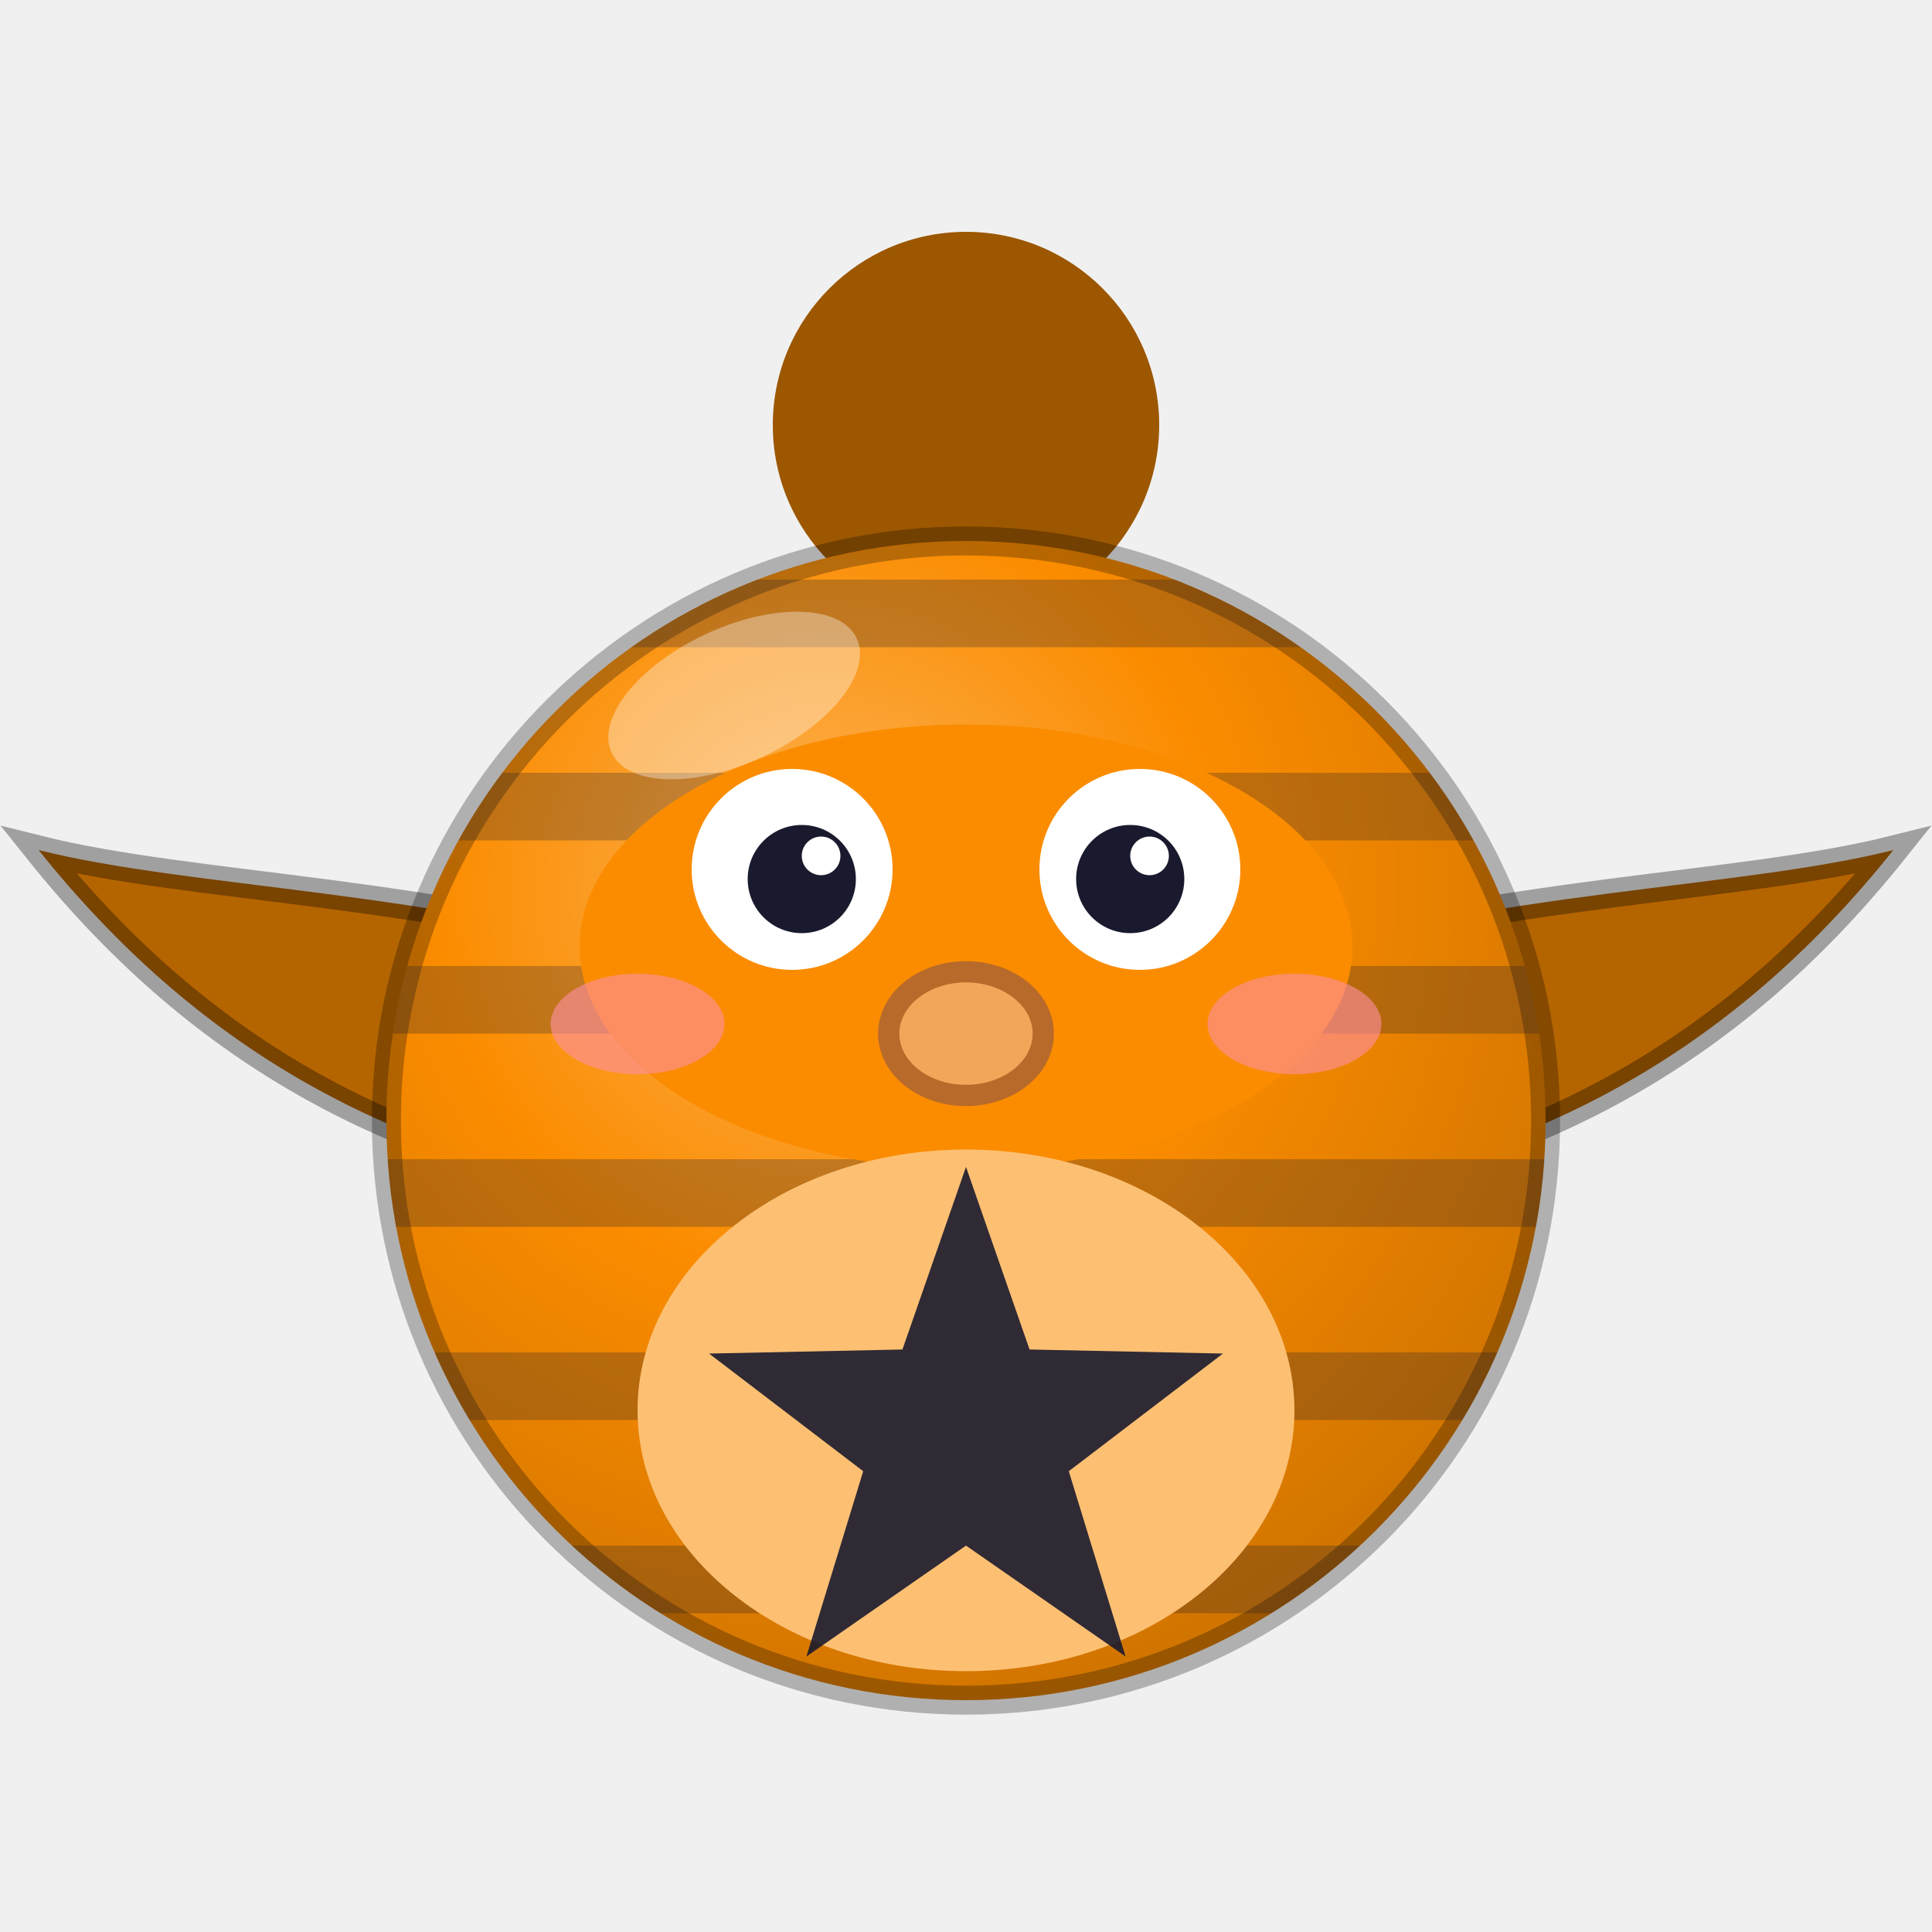
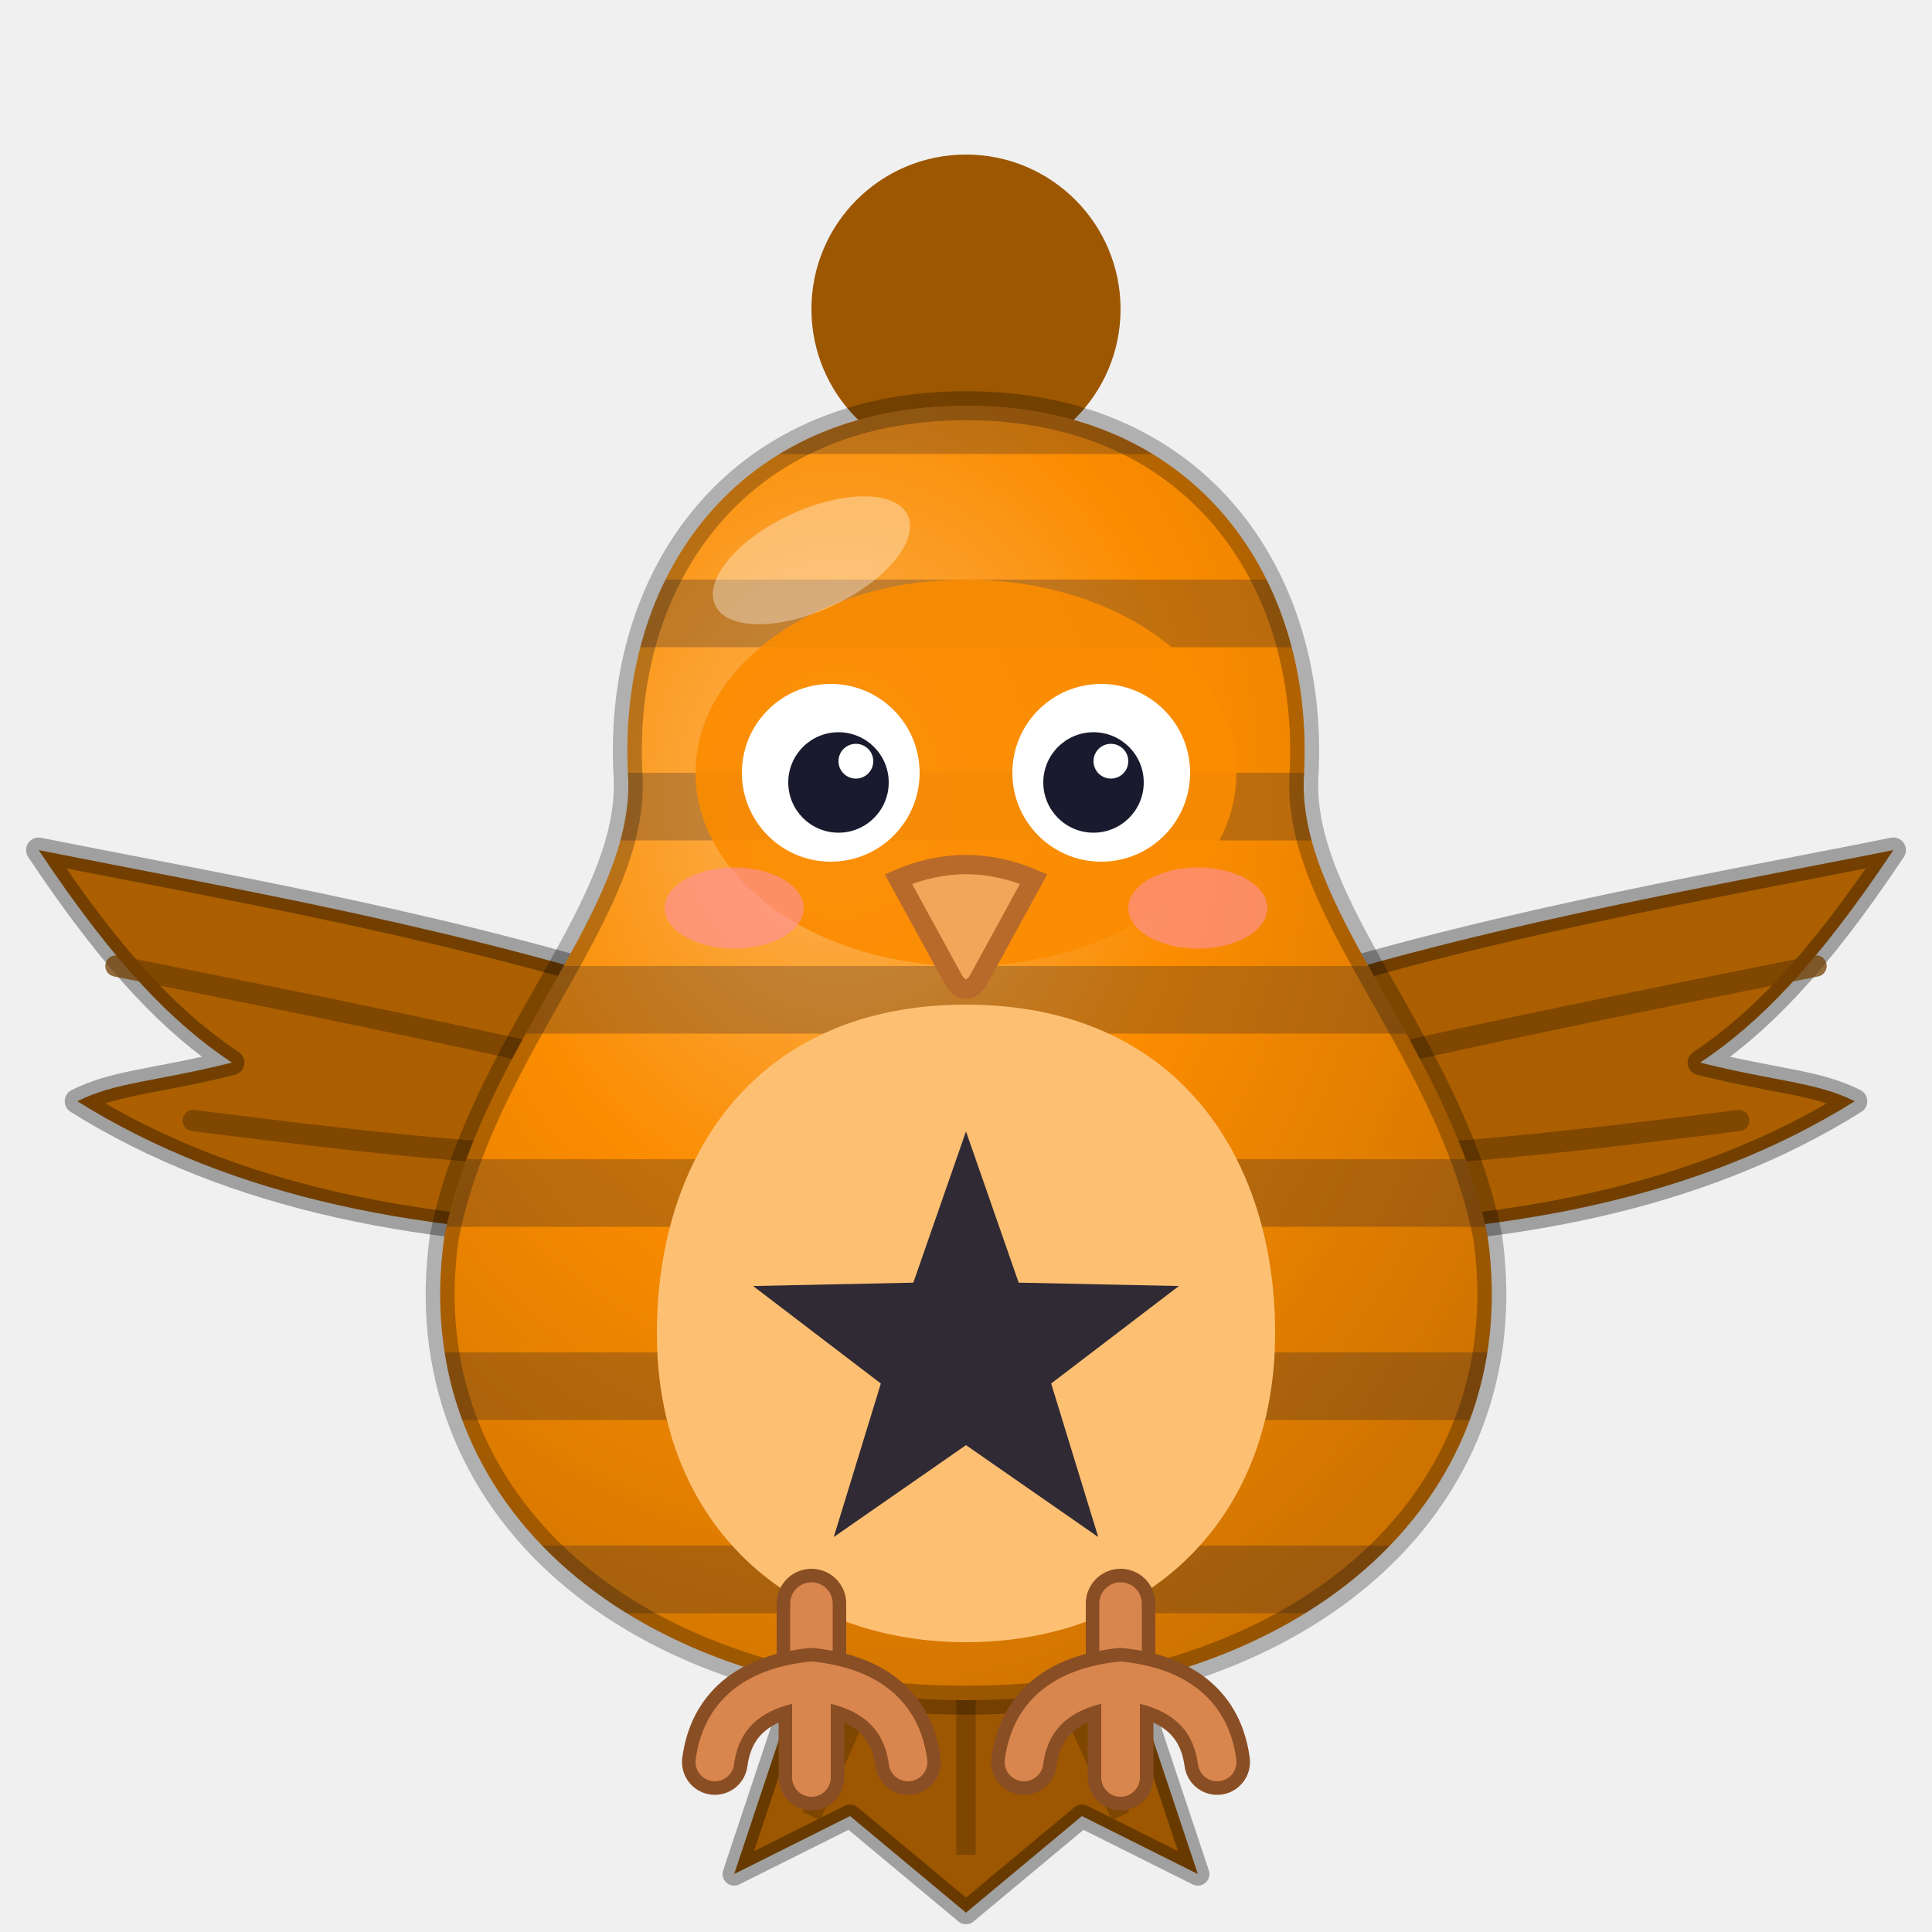
- <svg xmlns="http://www.w3.org/2000/svg" viewBox="0 0 100 100" data-color="orange" data-expr="idle" data-frame="mid">
+ <svg xmlns="http://www.w3.org/2000/svg" viewBox="0 0 100 100" data-color="orange" data-expr="idle" data-frame="mid" data-ver="4">
  <defs>
    <radialGradient id="borange" cx="38%" cy="30%" r="75%">
      <stop offset="0" stop-color="#FCB459" />
      <stop offset=".45" stop-color="#FB8C00" />
      <stop offset="1" stop-color="#CE7300" />
    </radialGradient>
    <pattern id="ptorange" width="10" height="10" patternUnits="userSpaceOnUse">
      <g opacity=".26">
        <rect width="10" height="3.5" fill="#1A1A2E" />
      </g>
    </pattern>
    <clipPath id="cborange">
-       <circle cx="50" cy="58" r="30" />
+       <path d="M50 21 C62 21 68 30 67.5 40 C67 47 75 54 77 64 C79 78 67 88 50 88 C33 88 21 78 23 64 C25 54 33 47 32.5 40 C32 30 38 21 50 21Z" />
    </clipPath>
  </defs>
-   <g fill="#B56500" stroke="#0005" stroke-width="1.5">
-     <path class="wing wing-l" d="M36 50 C22 46 10 46 2 44 C10 54 20 60 34 62z" />
-     <path class="wing wing-r" d="M64 50 C78 46 90 46 98 44 C90 54 80 60 66 62z" />
-   </g>
-   <g transform="translate(50 32) scale(1.25) translate(-50 -32)">
+   <path d="M43 82 L38 97 L44 94 L50 99 L56 94 L62 97 L57 82Z" fill="#9D5700" stroke="#0005" stroke-width="1.2" stroke-linejoin="round" />
+   <path d="M50 86 V96 M46 85 L42 94 M54 85 L58 94" fill="none" stroke="#713F00" stroke-width="1" opacity=".7" />
+   <g class="crest" transform="translate(0 -8)">
    <circle cx="50" cy="24" r="8" fill="#9C5700" />
  </g>
-   <circle cx="50" cy="58" r="30" fill="url(#borange)" stroke="#0004" stroke-width="1.5" />
-   <rect x="18" y="26" width="64" height="64" fill="url(#ptorange)" clip-path="url(#cborange)" />
-   <ellipse cx="50" cy="49" rx="20" ry="11.5" fill="#FB8C00" />
-   <ellipse cx="50" cy="73" rx="17" ry="13.5" fill="#FDC073" />
-   <g transform="translate(50 73) scale(.7) translate(-50 -50)">
+   <g class="wing wing-l">
+     <path class="wing-shape" d="M36 52 C24 48 12 46 2 44 C6 50 9 53 12 55 C8 56 6 56 4 57 C12 62 22 64 34 64Z" fill="#AB5F00" stroke="#0005" stroke-width="1.3" stroke-linejoin="round" />
+     <path d="M34 56 C26 54 16 52 6 50 M34 60 C26 60 18 59 10 58" fill="none" stroke="#713F00" stroke-width="1.1" stroke-linecap="round" opacity=".75" />
+   </g>
+   <g class="wing wing-r" transform="translate(100 0) scale(-1 1)">
+     <path class="wing-shape" d="M36 52 C24 48 12 46 2 44 C6 50 9 53 12 55 C8 56 6 56 4 57 C12 62 22 64 34 64Z" fill="#AB5F00" stroke="#0005" stroke-width="1.3" stroke-linejoin="round" />
+     <path d="M34 56 C26 54 16 52 6 50 M34 60 C26 60 18 59 10 58" fill="none" stroke="#713F00" stroke-width="1.1" stroke-linecap="round" opacity=".75" />
+   </g>
+   <path d="M50 21 C62 21 68 30 67.5 40 C67 47 75 54 77 64 C79 78 67 88 50 88 C33 88 21 78 23 64 C25 54 33 47 32.5 40 C32 30 38 21 50 21Z" fill="url(#borange)" stroke="#0004" stroke-width="1.5" />
+   <rect x="18" y="18" width="64" height="72" fill="url(#ptorange)" clip-path="url(#cborange)" />
+   <ellipse cx="50" cy="40" rx="14" ry="10" fill="#FB8C00" opacity=".9" />
+   <path d="M50 52 C61 52 66 60 66 69 C66 79 59 85 50 85 C41 85 34 79 34 69 C34 60 39 52 50 52Z" fill="#FDC073" />
+   <g transform="translate(50 69) scale(.58) translate(-50 -50)">
    <polygon points="50.0,32.0 54.7,45.5 69.0,45.8 57.6,54.5 61.8,68.2 50.0,60.0 38.2,68.2 42.4,54.5 31.0,45.8 45.3,45.5" fill="#1A1A2E" fill-opacity=".9" />
  </g>
-   <circle cx="41" cy="45" r="5.2" fill="#fff" />
-   <circle cx="59" cy="45" r="5.2" fill="#fff" />
-   <circle cx="41.5" cy="45.5" r="2.8" fill="#1A1A2E" />
-   <circle cx="58.5" cy="45.5" r="2.8" fill="#1A1A2E" />
-   <circle cx="42.5" cy="44.3" r="1" fill="#fff" />
-   <circle cx="59.5" cy="44.3" r="1" fill="#fff" />
-   <ellipse cx="50" cy="53.5" rx="4" ry="3.2" fill="#F2A65A" stroke="#B86A2A" stroke-width="1.1" />
-   <ellipse cx="33" cy="53" rx="4.5" ry="2.6" fill="#FF8FA3" opacity="0.6" />
-   <ellipse cx="67" cy="53" rx="4.5" ry="2.6" fill="#FF8FA3" opacity="0.6" />
-   <ellipse cx="38" cy="36" rx="7" ry="3.5" fill="#fff" opacity=".35" transform="rotate(-25 38 36)" />
+   <path d="M42 83 V87" stroke="#8A4E24" stroke-width="3.6" stroke-linecap="round" />
+   <path d="M42 83 V87" stroke="#D9864E" stroke-width="2.2" stroke-linecap="round" />
+   <g fill="none" stroke-linecap="round">
+     <path d="M42 87 q-4.5 .5 -5 4.2 M42 87 q0 2.5 0 5 M42 87 q4.5 .5 5 4.2" stroke="#8A4E24" stroke-width="3.4" />
+     <path d="M42 87 q-4.5 .5 -5 4.2 M42 87 q0 2.5 0 5 M42 87 q4.5 .5 5 4.2" stroke="#D9864E" stroke-width="2" />
+   </g>
+   <path d="M58 83 V87" stroke="#8A4E24" stroke-width="3.6" stroke-linecap="round" />
+   <path d="M58 83 V87" stroke="#D9864E" stroke-width="2.2" stroke-linecap="round" />
+   <g fill="none" stroke-linecap="round">
+     <path d="M58 87 q-4.5 .5 -5 4.2 M58 87 q0 2.5 0 5 M58 87 q4.5 .5 5 4.2" stroke="#8A4E24" stroke-width="3.4" />
+     <path d="M58 87 q-4.5 .5 -5 4.2 M58 87 q0 2.5 0 5 M58 87 q4.5 .5 5 4.2" stroke="#D9864E" stroke-width="2" />
+   </g>
+   <circle cx="43" cy="40" r="4.6" fill="#fff" />
+   <circle cx="57" cy="40" r="4.6" fill="#fff" />
+   <circle cx="43.4" cy="40.5" r="2.6" fill="#1A1A2E" />
+   <circle cx="56.6" cy="40.5" r="2.6" fill="#1A1A2E" />
+   <circle cx="44.3" cy="39.4" r=".9" fill="#fff" />
+   <circle cx="57.5" cy="39.4" r=".9" fill="#fff" />
+   <path d="M46.5 45.5 Q50 44 53.5 45.5 L50.6 50.8 Q50 51.6 49.4 50.8Z" fill="#F2A65A" stroke="#B86A2A" stroke-width="1" />
+   <ellipse cx="38" cy="47" rx="3.6" ry="2.1" fill="#FF8FA3" opacity="0.6" />
+   <ellipse cx="62" cy="47" rx="3.6" ry="2.1" fill="#FF8FA3" opacity="0.6" />
+   <ellipse cx="42" cy="29" rx="5.5" ry="2.6" fill="#fff" opacity=".35" transform="rotate(-25 42 29)" />
</svg>
